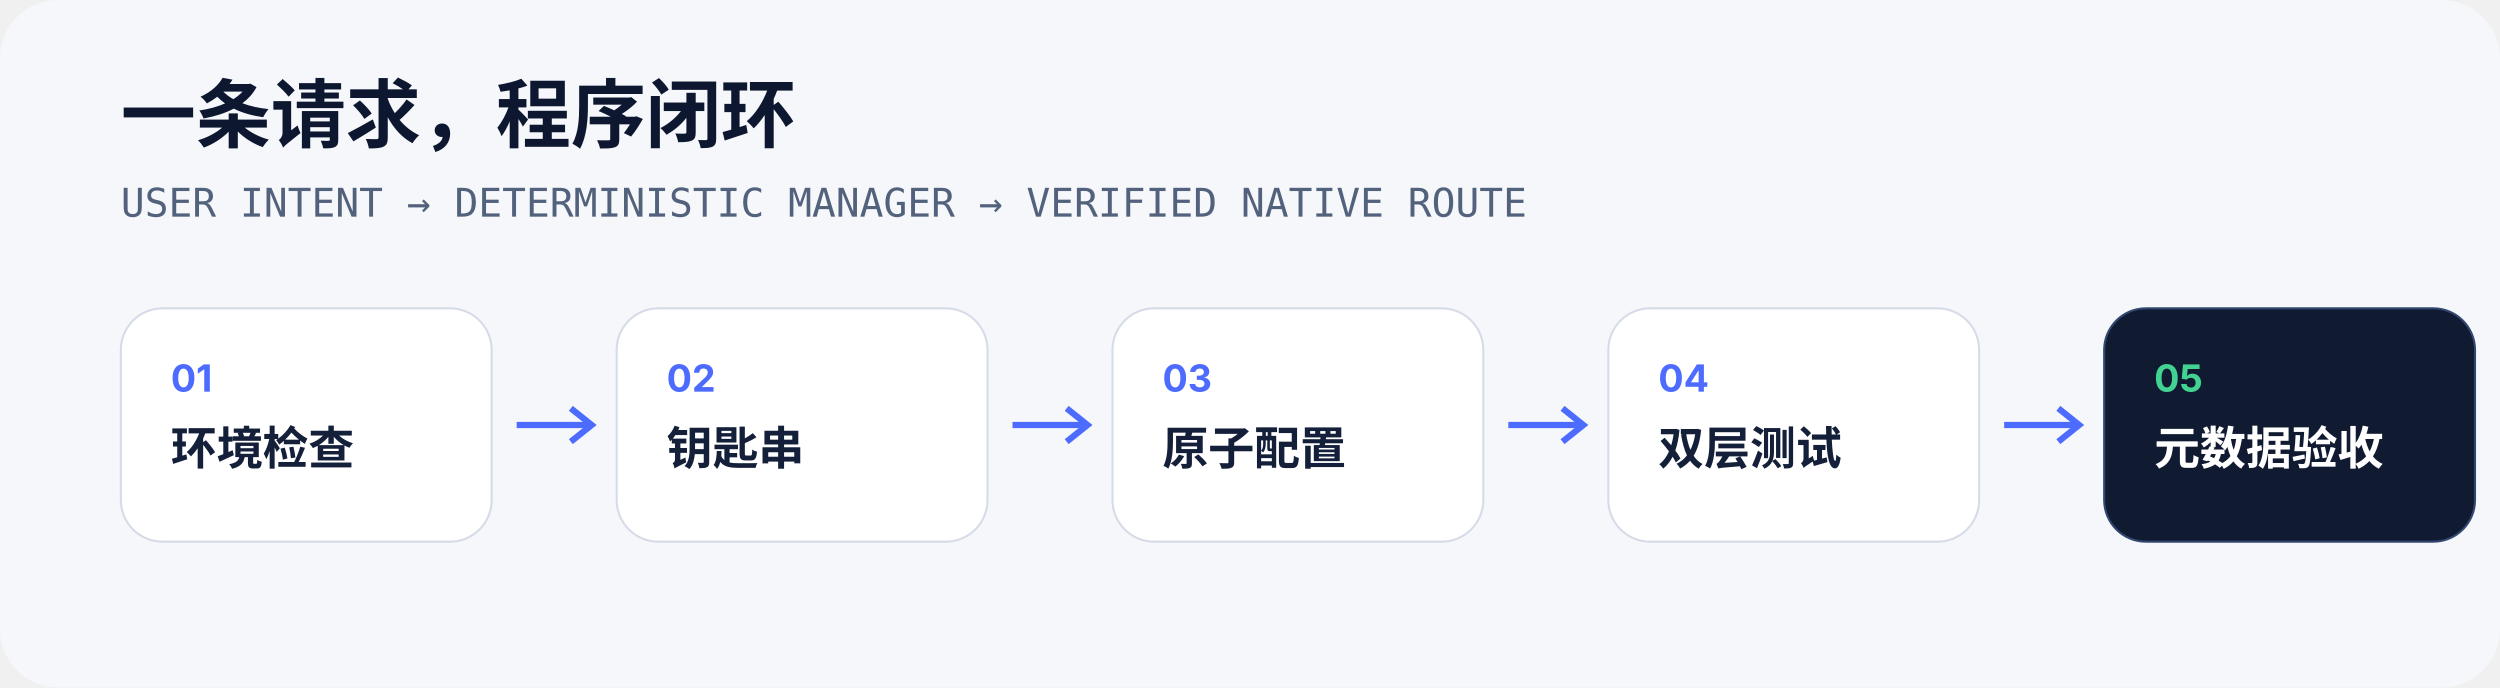
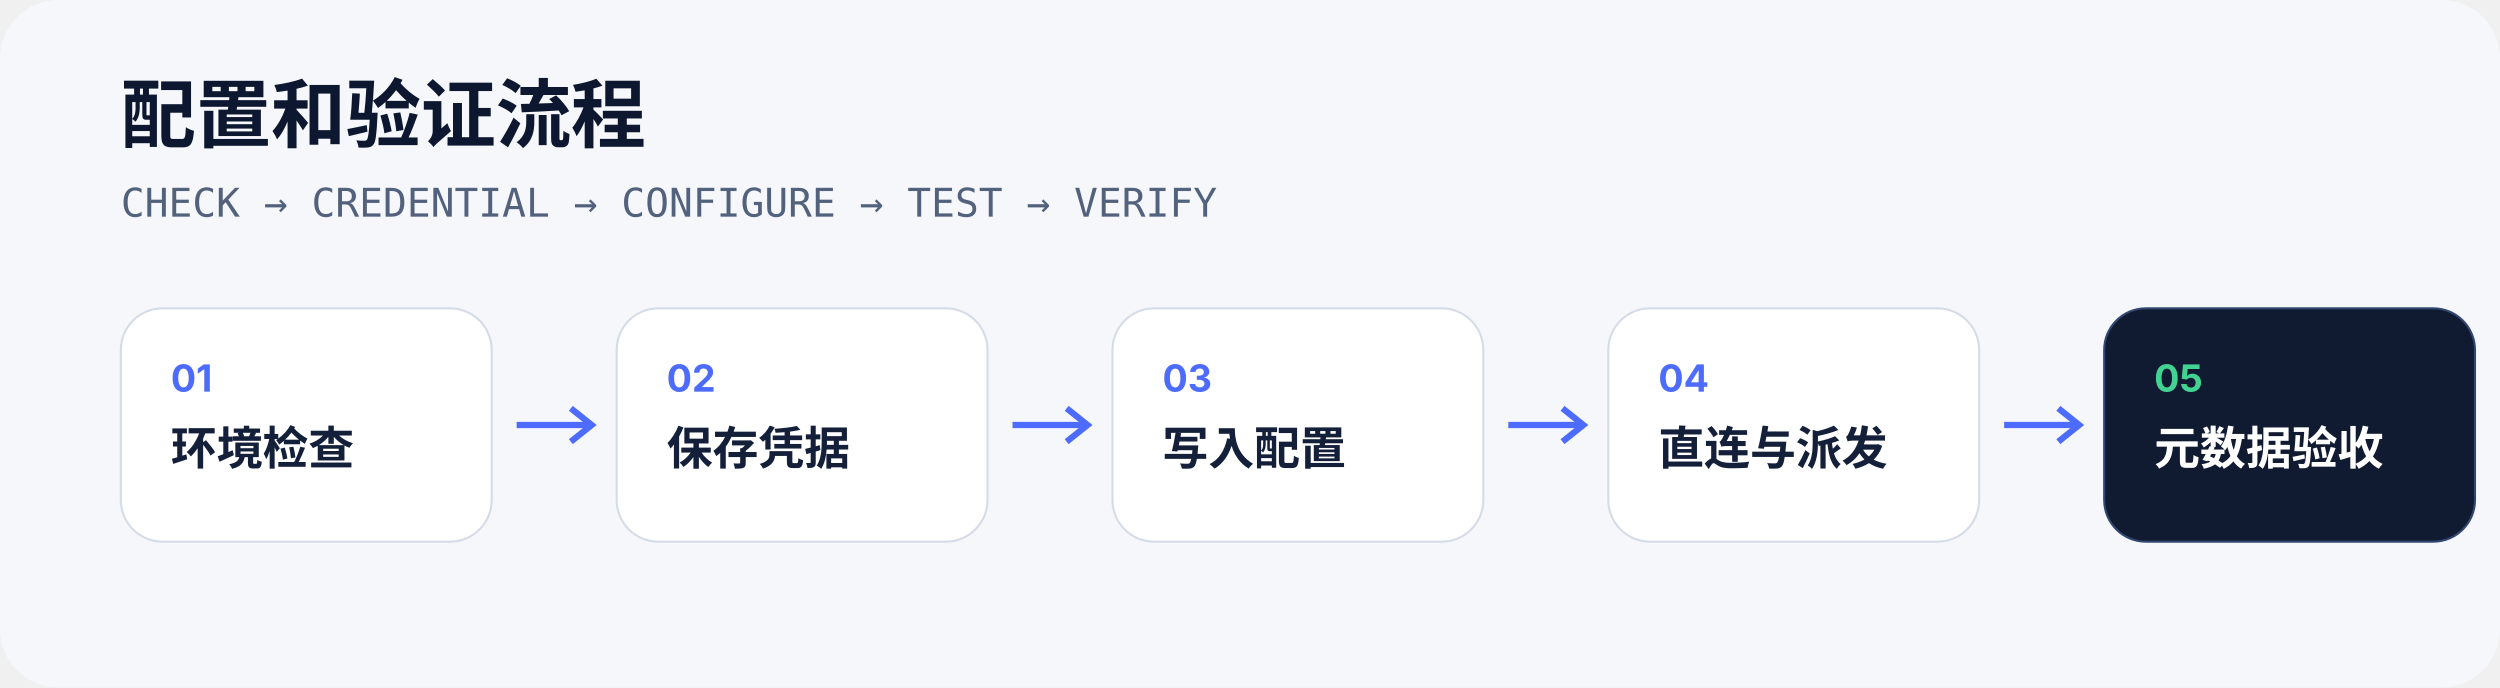
<svg xmlns="http://www.w3.org/2000/svg" width="1200" height="330" viewBox="0 0 1200 330" role="img" aria-labelledby="title desc">
  <rect width="1200" height="330" rx="28" fill="#F5F7FB" />
-   <text x="58" y="68" fill="#0D1730" font-size="36" font-weight="760" font-family="-apple-system, BlinkMacSystemFont, Segoe UI, PingFang SC, sans-serif">一条请求，程序闭环</text>
-   <text x="58" y="104" fill="#53627C" font-size="19" font-family="ui-monospace, SFMono-Regular, Menlo, monospace">USER INTENT → DETERMINISTIC MANAGER → VERIFIED NATIVE ROUTE</text>
+   <text x="58" y="68" fill="#0D1730" font-size="36" font-weight="760" font-family="-apple-system, BlinkMacSystemFont, Segoe UI, PingFang SC, sans-serif">配置和验证流程</text>
+   <text x="58" y="104" fill="#53627C" font-size="19" font-family="ui-monospace, SFMono-Regular, Menlo, monospace">CHECK → CREDENTIAL → CONFIGURE → TEST → VERIFY</text>
  <g transform="translate(58 148)" font-family="-apple-system, BlinkMacSystemFont, Segoe UI, PingFang SC, sans-serif">
    <g>
      <rect width="178" height="112" rx="20" fill="#FFFFFF" stroke="#D5DCE8" />
      <text x="24" y="40" fill="#4D6BFE" font-size="18" font-weight="700">01</text>
      <text x="24" y="75" fill="#14203A" font-size="22" font-weight="700">环境检查</text>
    </g>
    <path d="M190 56H224" stroke="#4D6BFE" stroke-width="3" />
    <path d="M216 48L226 56L216 64" fill="none" stroke="#4D6BFE" stroke-width="3" />
    <g transform="translate(238)">
      <rect width="178" height="112" rx="20" fill="#FFFFFF" stroke="#D5DCE8" />
      <text x="24" y="40" fill="#4D6BFE" font-size="18" font-weight="700">02</text>
-       <text x="24" y="75" fill="#14203A" font-size="22" font-weight="700">钥匙串</text>
+       <text x="24" y="75" fill="#14203A" font-size="22" font-weight="700">保存凭据</text>
    </g>
    <path d="M428 56H462" stroke="#4D6BFE" stroke-width="3" />
    <path d="M454 48L464 56L454 64" fill="none" stroke="#4D6BFE" stroke-width="3" />
    <g transform="translate(476)">
      <rect width="178" height="112" rx="20" fill="#FFFFFF" stroke="#D5DCE8" />
      <text x="24" y="40" fill="#4D6BFE" font-size="18" font-weight="700">03</text>
-       <text x="24" y="75" fill="#14203A" font-size="22" font-weight="700">原子配置</text>
+       <text x="24" y="75" fill="#14203A" font-size="22" font-weight="700">写入配置</text>
    </g>
    <path d="M666 56H700" stroke="#4D6BFE" stroke-width="3" />
    <path d="M692 48L702 56L692 64" fill="none" stroke="#4D6BFE" stroke-width="3" />
    <g transform="translate(714)">
      <rect width="178" height="112" rx="20" fill="#FFFFFF" stroke="#D5DCE8" />
      <text x="24" y="40" fill="#4D6BFE" font-size="18" font-weight="700">04</text>
-       <text x="24" y="75" fill="#14203A" font-size="22" font-weight="700">双层测试</text>
+       <text x="24" y="75" fill="#14203A" font-size="22" font-weight="700">直连与派发</text>
    </g>
    <path d="M904 56H938" stroke="#4D6BFE" stroke-width="3" />
    <path d="M930 48L940 56L930 64" fill="none" stroke="#4D6BFE" stroke-width="3" />
    <g transform="translate(952)">
      <rect width="178" height="112" rx="20" fill="#101A31" stroke="#31476F" />
      <text x="24" y="40" fill="#42D392" font-size="18" font-weight="700">05</text>
      <text x="24" y="75" fill="#FFFFFF" font-size="22" font-weight="700">元数据验收</text>
    </g>
  </g>
</svg>
